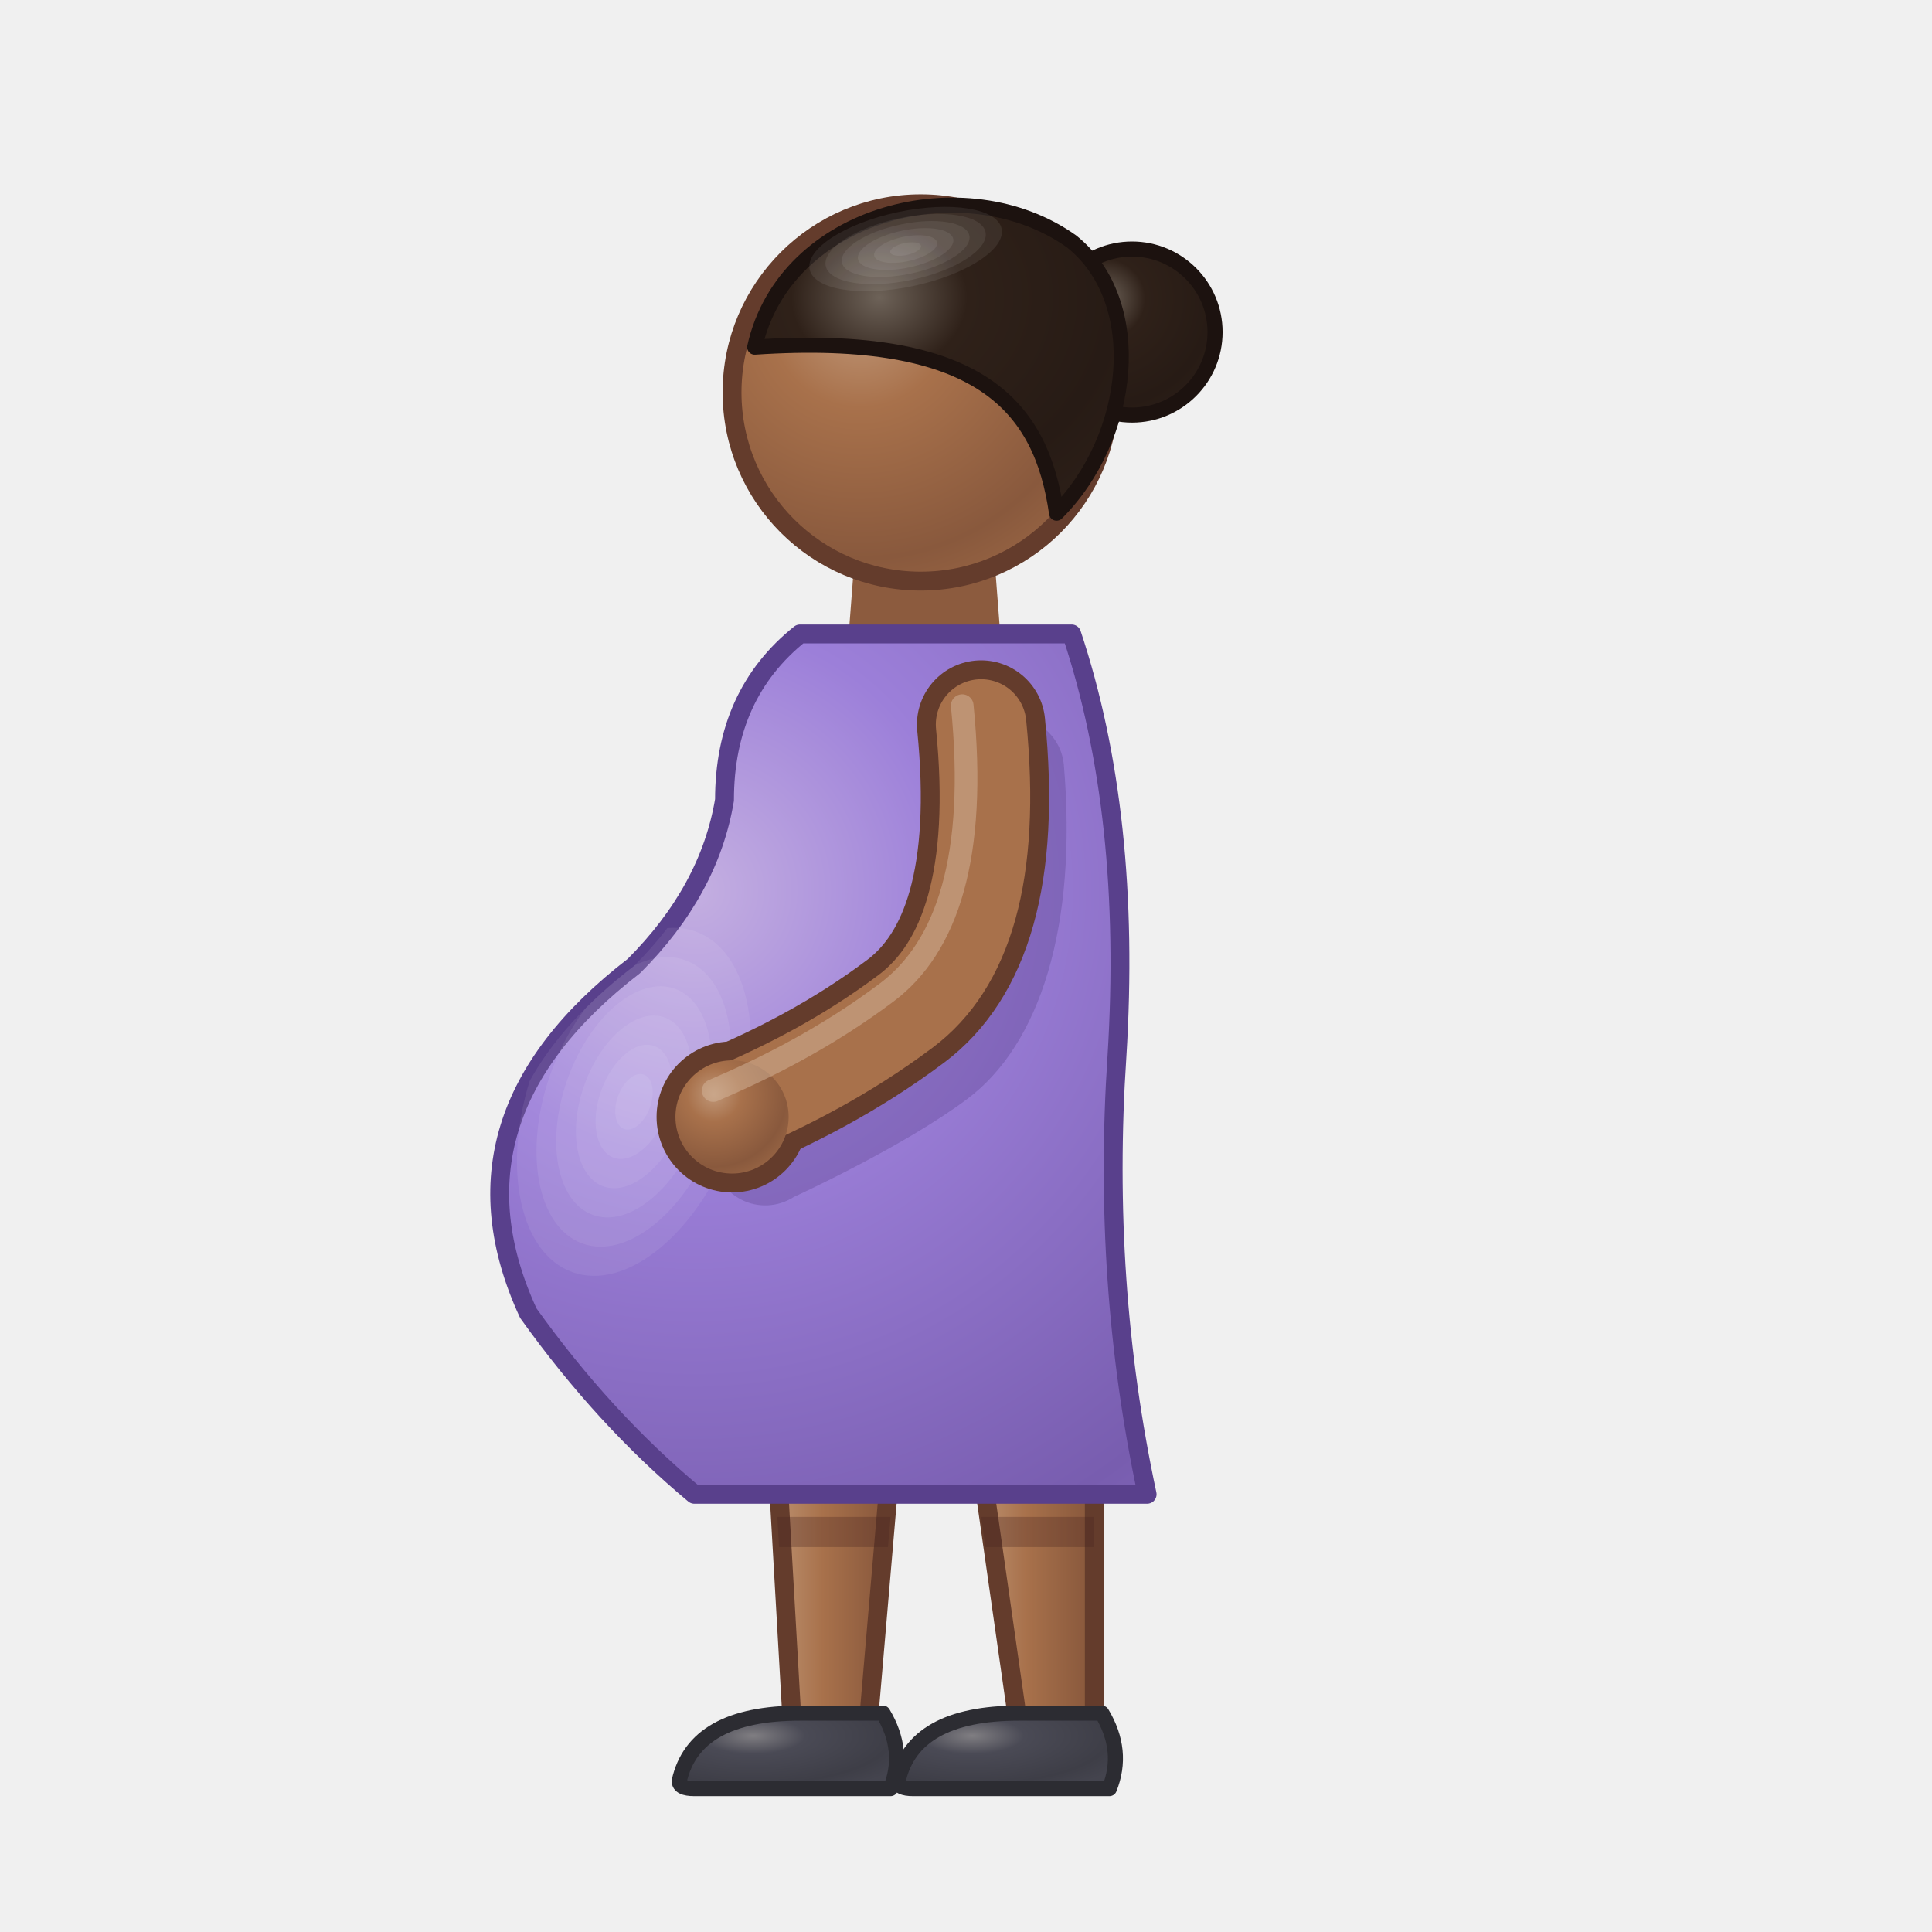
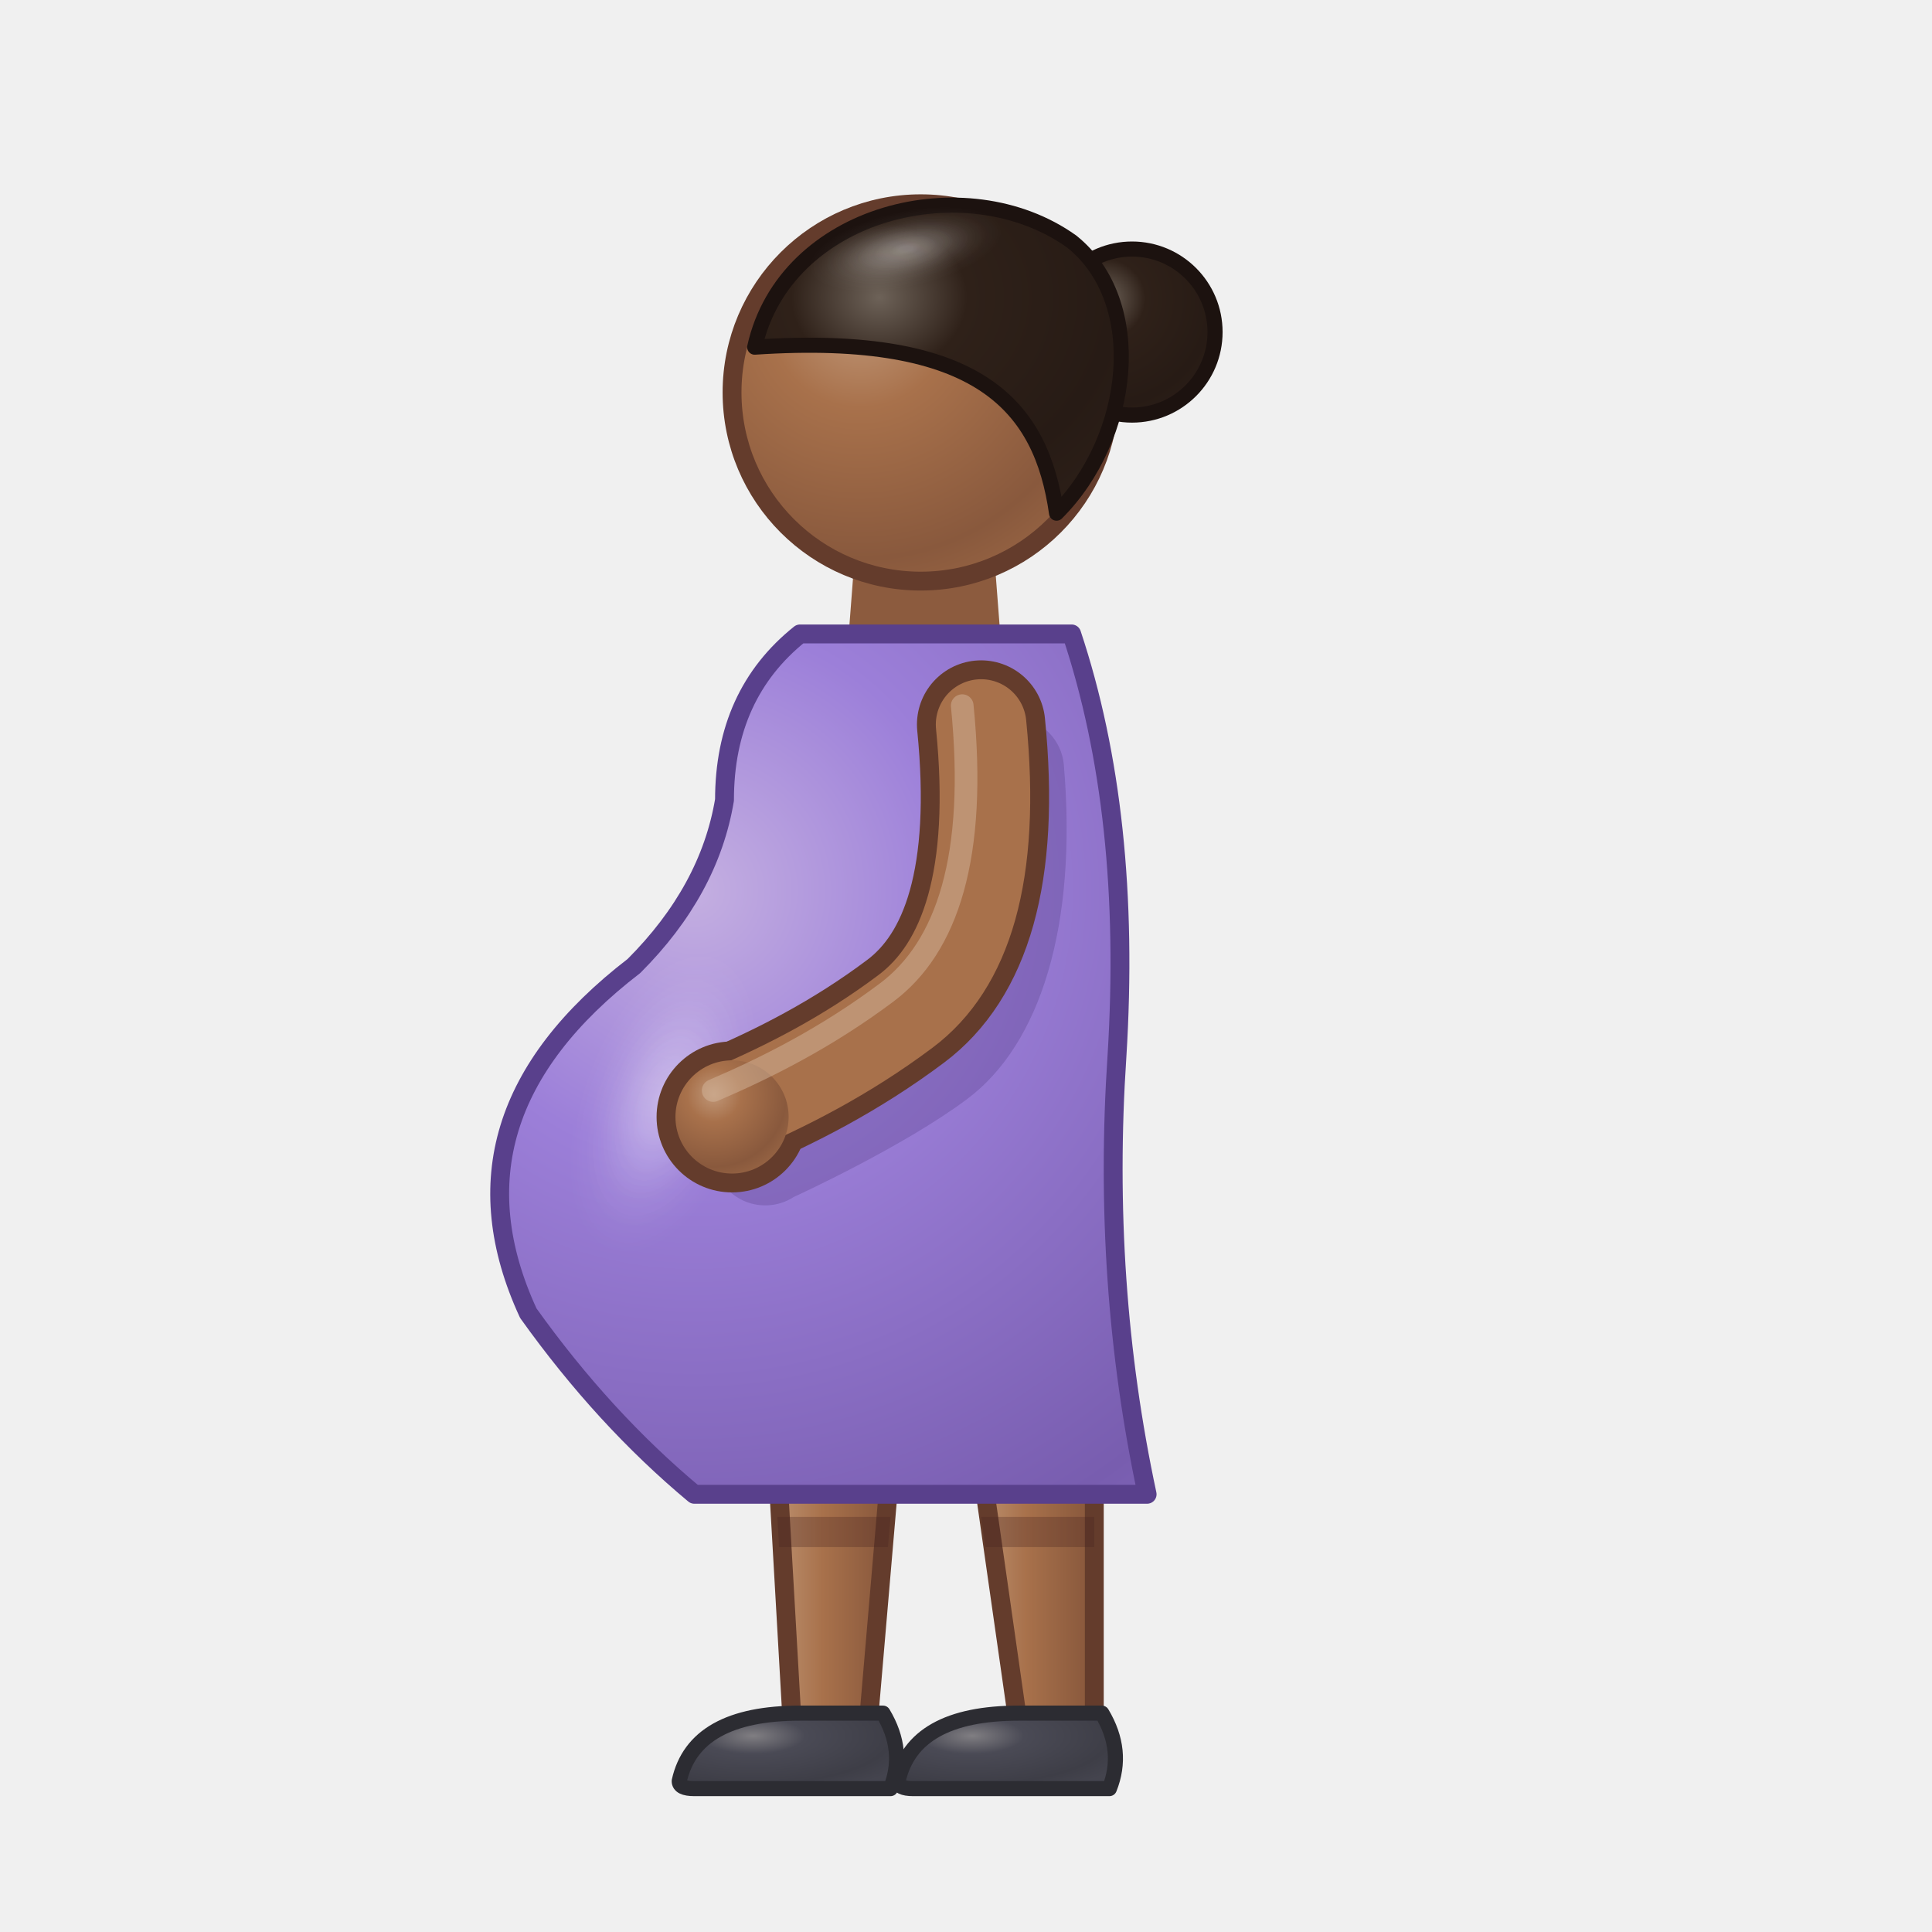
<svg xmlns="http://www.w3.org/2000/svg" viewBox="0 0 256 256" width="256" height="256" role="img" aria-labelledby="pregnant-person-brown-title">
  <defs>
    <radialGradient id="pregnant-person-brown-skin" cx="0.34" cy="0.3" r="0.8">
      <stop offset="0" stop-color="#A8714B" />
      <stop offset="0" stop-color="#c09778" />
      <stop offset="0.3" stop-color="#A8714B" />
      <stop offset="0.8" stop-color="#89593d" />
      <stop offset="1" stop-color="#986544" />
    </radialGradient>
    <linearGradient id="pregnant-person-brown-limb" x1="0" y1="0" x2="1" y2="0">
      <stop offset="0" stop-color="#bb8f6e" />
      <stop offset="0.4" stop-color="#A8714B" />
      <stop offset="1" stop-color="#86563b" />
    </linearGradient>
    <radialGradient id="pregnant-person-brown-hair" cx="0.34" cy="0.3" r="0.8">
      <stop offset="0" stop-color="#2F2119" />
      <stop offset="0" stop-color="#6d6258" />
      <stop offset="0.3" stop-color="#2F2119" />
      <stop offset="0.8" stop-color="#271b15" />
      <stop offset="1" stop-color="#2b1e17" />
    </radialGradient>
    <radialGradient id="pregnant-person-brown-dress" gradientUnits="userSpaceOnUse" cx="92" cy="118" r="118">
      <stop offset="0" stop-color="#9C7FD9" />
      <stop offset="0" stop-color="#c4afe1" />
      <stop offset="0.3" stop-color="#9C7FD9" />
      <stop offset="0.8" stop-color="#785daf" />
      <stop offset="1" stop-color="#8a6ec4" />
    </radialGradient>
    <radialGradient id="pregnant-person-brown-shoe" cx="0.34" cy="0.3" r="0.8">
      <stop offset="0" stop-color="#4A4A55" />
      <stop offset="0" stop-color="#807e82" />
      <stop offset="0.3" stop-color="#4A4A55" />
      <stop offset="0.8" stop-color="#3e3e47" />
      <stop offset="1" stop-color="#44444e" />
    </radialGradient>
+     <radialGradient id="pregnant-person-brown-fade0">
+       <stop offset="0" stop-color="#fff" />
+       <stop offset="0.45" stop-color="#fff" />
+       <stop offset="1" stop-color="#fff" stop-opacity="0" />
+     </radialGradient>
  </defs>
  <path d="M103 194L118 194L115 229L105 229Z" fill="url(#pregnant-person-brown-limb)" stroke="#643c2c" stroke-width="2.5" stroke-linejoin="round" />
  <path d="M130 194L145 194L145 229L135 229Z" fill="url(#pregnant-person-brown-limb)" stroke="#643c2c" stroke-width="2.5" stroke-linejoin="round" />
  <path d="M117.66 198h-14.43l-0.23 -4h15zM145 198h-14.43l-0.57 -4h15z" fill="#45231e" opacity="0.3" transform="translate(0 7)" />
  <path d="M90 236Q92 227 106 227L117 227Q120 232 118 237L92 237Q90 237 90 236Z" transform="translate(0 0)" fill="url(#pregnant-person-brown-shoe)" stroke="#2c2c32" stroke-width="2" stroke-linejoin="round" />
  <path d="M90 236Q92 227 106 227L117 227Q120 232 118 237L92 237Q90 237 90 236Z" transform="translate(29 0)" fill="url(#pregnant-person-brown-shoe)" stroke="#2c2c32" stroke-width="2" stroke-linejoin="round" />
  <path d="M114 64L131 64L133 90L112 90Z" fill="#8c5b3e" />
  <path d="M106 84Q96 92 96 106Q94 118 84 128Q58 148 70 174Q80 188 92 198L152 198Q146 170 148 140Q150 108 142 84Z" fill="url(#pregnant-person-brown-dress)" stroke="#59408c" stroke-width="2.5" stroke-linejoin="round" />
-   <path d="M88.42 122.98c1.3 -0.12 2.58 0.03 3.79 0.47c7.27 2.64 9.48 14.89 4.95 27.34c-4.53 12.46 -14.1 20.41 -21.36 17.76c-6.87 -2.5 -9.22 -13.57 -5.63 -25.29c2.95 -5.35 7.57 -10.44 13.84 -15.26c1.63 -1.63 3.11 -3.31 4.42 -5.02z" fill="#fff" fill-opacity="0.074" />
-   <path d="M73.05 142.02c1.18 -3.24 2.77 -6.11 4.57 -8.46c1.89 -1.89 4.01 -3.74 6.37 -5.55c0.02 -0.02 0.04 -0.04 0.07 -0.07c2.31 -1.16 4.66 -1.47 6.76 -0.7c6.05 2.2 7.89 12.39 4.12 22.75c-3.77 10.36 -11.73 16.98 -17.78 14.78c-6.05 -2.2 -7.89 -12.39 -4.12 -22.75z" fill="#fff" fill-opacity="0.074" />
-   <path d="M75.26 142.82c3.01 -8.27 9.36 -13.55 14.19 -11.8c4.83 1.76 6.3 9.89 3.29 18.16c-3.01 8.27 -9.36 13.55 -14.19 11.8c-4.83 -1.76 -6.3 -9.89 -3.29 -18.16z" fill="#fff" fill-opacity="0.074" />
-   <path d="M77.48 143.63c2.25 -6.18 6.99 -10.12 10.59 -8.81c3.6 1.31 4.7 7.38 2.45 13.56c-2.25 6.18 -6.99 10.12 -10.59 8.81c-3.6 -1.31 -4.7 -7.38 -2.45 -13.56z" fill="#fff" fill-opacity="0.074" />
-   <path d="M79.69 144.43c1.49 -4.08 4.62 -6.69 7 -5.83c2.38 0.87 3.11 4.88 1.62 8.97c-1.49 4.08 -4.62 6.69 -7 5.83c-2.38 -0.87 -3.11 -4.88 -1.62 -8.97z" fill="#fff" fill-opacity="0.074" />
-   <path d="M81.9 145.23c0.73 -1.99 2.26 -3.27 3.42 -2.84c1.16 0.42 1.52 2.38 0.79 4.37c-0.73 1.99 -2.26 3.27 -3.42 2.84c-1.16 -0.42 -1.52 -2.38 -0.79 -4.37z" fill="#fff" fill-opacity="0.074" />
+   <g fill="url(#pregnant-person-brown-fade0)" fill-opacity="0.074" transform="rotate(20 88 146)">
+     <ellipse cx="88" cy="146" rx="11" ry="21" />
+     <ellipse cx="88" cy="146" rx="9.15" ry="17.47" />
+     <ellipse cx="88" cy="146" rx="7.3" ry="13.94" />
+     <ellipse cx="88" cy="146" rx="5.46" ry="10.42" />
+     <ellipse cx="88" cy="146" rx="3.61" ry="6.89" />
+     <ellipse cx="88" cy="146" rx="1.76" ry="3.36" />
+   </g>
  <path d="M133.3 95.03c3.85 -0.38 7.28 2.42 7.66 6.27c1.84 21.46 -3.17 37.1 -12.77 44.3c-8.5 6.38 -23 13 -23 13c-2.1 1.36 -4.76 1.49 -6.98 0.35c-2.22 -1.14 -3.67 -3.38 -3.79 -5.88c-0.12 -2.5 1.1 -4.87 3.21 -6.21c0.02 -0.01 7.45 -3.36 11.13 -5.37c3.7 -2.03 7.28 -4.27 11.04 -7.09c6.41 -4.8 9.4 -13.16 7.23 -31.7c-0.38 -3.85 2.42 -7.28 6.27 -7.66z" fill="#3a2368" opacity="0.22" />
  <path d="M130 96C132 116 128 128 120 134C112 140 104 144 97 147" fill="none" stroke-width="17" stroke-linecap="round" stroke-linejoin="round" stroke="#643c2c" />
  <circle cx="97" cy="148" r="10" fill="#643c2c" />
  <path d="M130 96C132 116 128 128 120 134C112 140 104 144 97 147" fill="none" stroke-width="12" stroke-linecap="round" stroke-linejoin="round" stroke="#A8714B" />
  <circle cx="97" cy="148" r="7.5" fill="url(#pregnant-person-brown-skin)" />
  <path d="M130 96C132 116 128 128 120 134C112 140 104 144 97 147" fill="none" stroke-width="3" stroke-linecap="round" stroke-linejoin="round" stroke="#d4b59c" opacity="0.5" transform="translate(-2.5 -2.5)" />
  <circle cx="150" cy="44" r="11" fill="url(#pregnant-person-brown-hair)" stroke="#1c120f" stroke-width="2" />
  <circle cx="122" cy="52" r="25" fill="url(#pregnant-person-brown-skin)" stroke="#643c2c" stroke-width="2.5" />
  <path d="M100 46C104 28 128 22 142 32C152 40 150 58 140 68C138 54 130 44 100 46Z" fill="url(#pregnant-person-brown-hair)" stroke="#1c120f" stroke-width="2" stroke-linejoin="round" />
-   <g fill="#fff" fill-opacity="0.074" transform="rotate(-12 120 33)">
+   <g fill="url(#pregnant-person-brown-fade0)" fill-opacity="0.074" transform="rotate(-12 120 33)">
    <ellipse cx="120" cy="33" rx="13" ry="5" />
    <ellipse cx="120" cy="33" rx="10.82" ry="4.16" />
    <ellipse cx="120" cy="33" rx="8.63" ry="3.32" />
    <ellipse cx="120" cy="33" rx="6.45" ry="2.48" />
    <ellipse cx="120" cy="33" rx="4.26" ry="1.64" />
    <ellipse cx="120" cy="33" rx="2.08" ry="0.8" />
  </g>
</svg>
